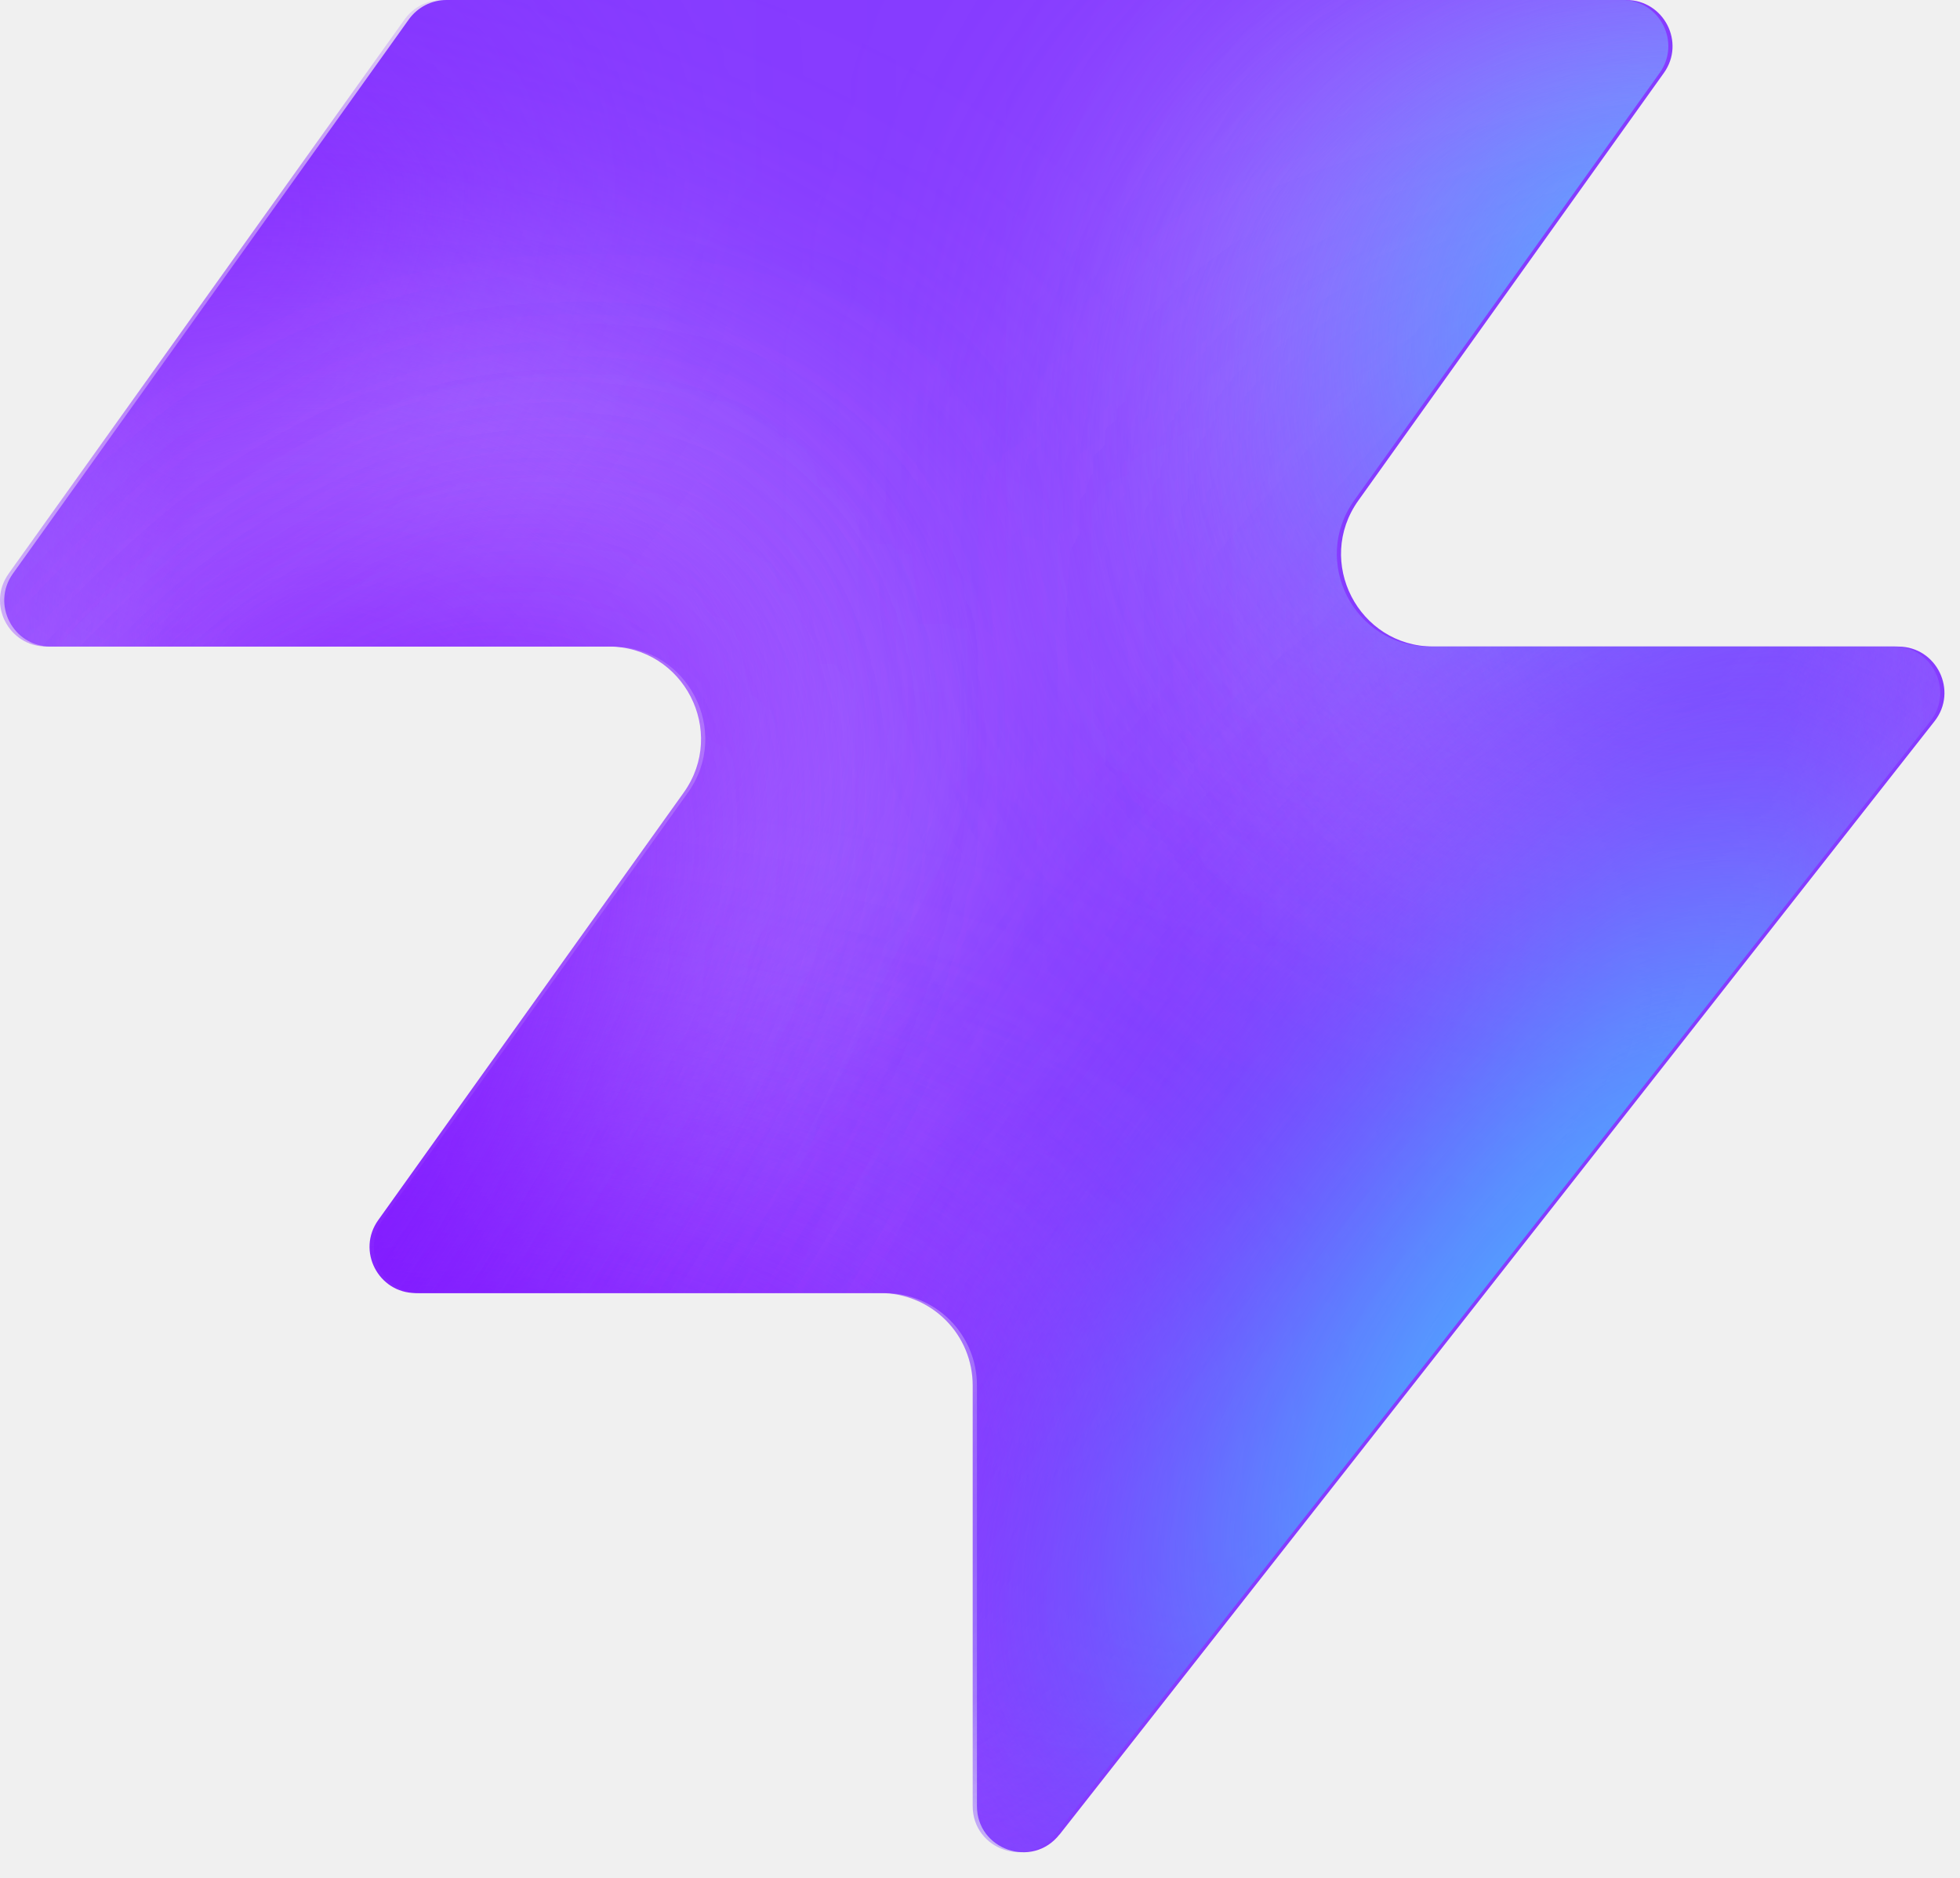
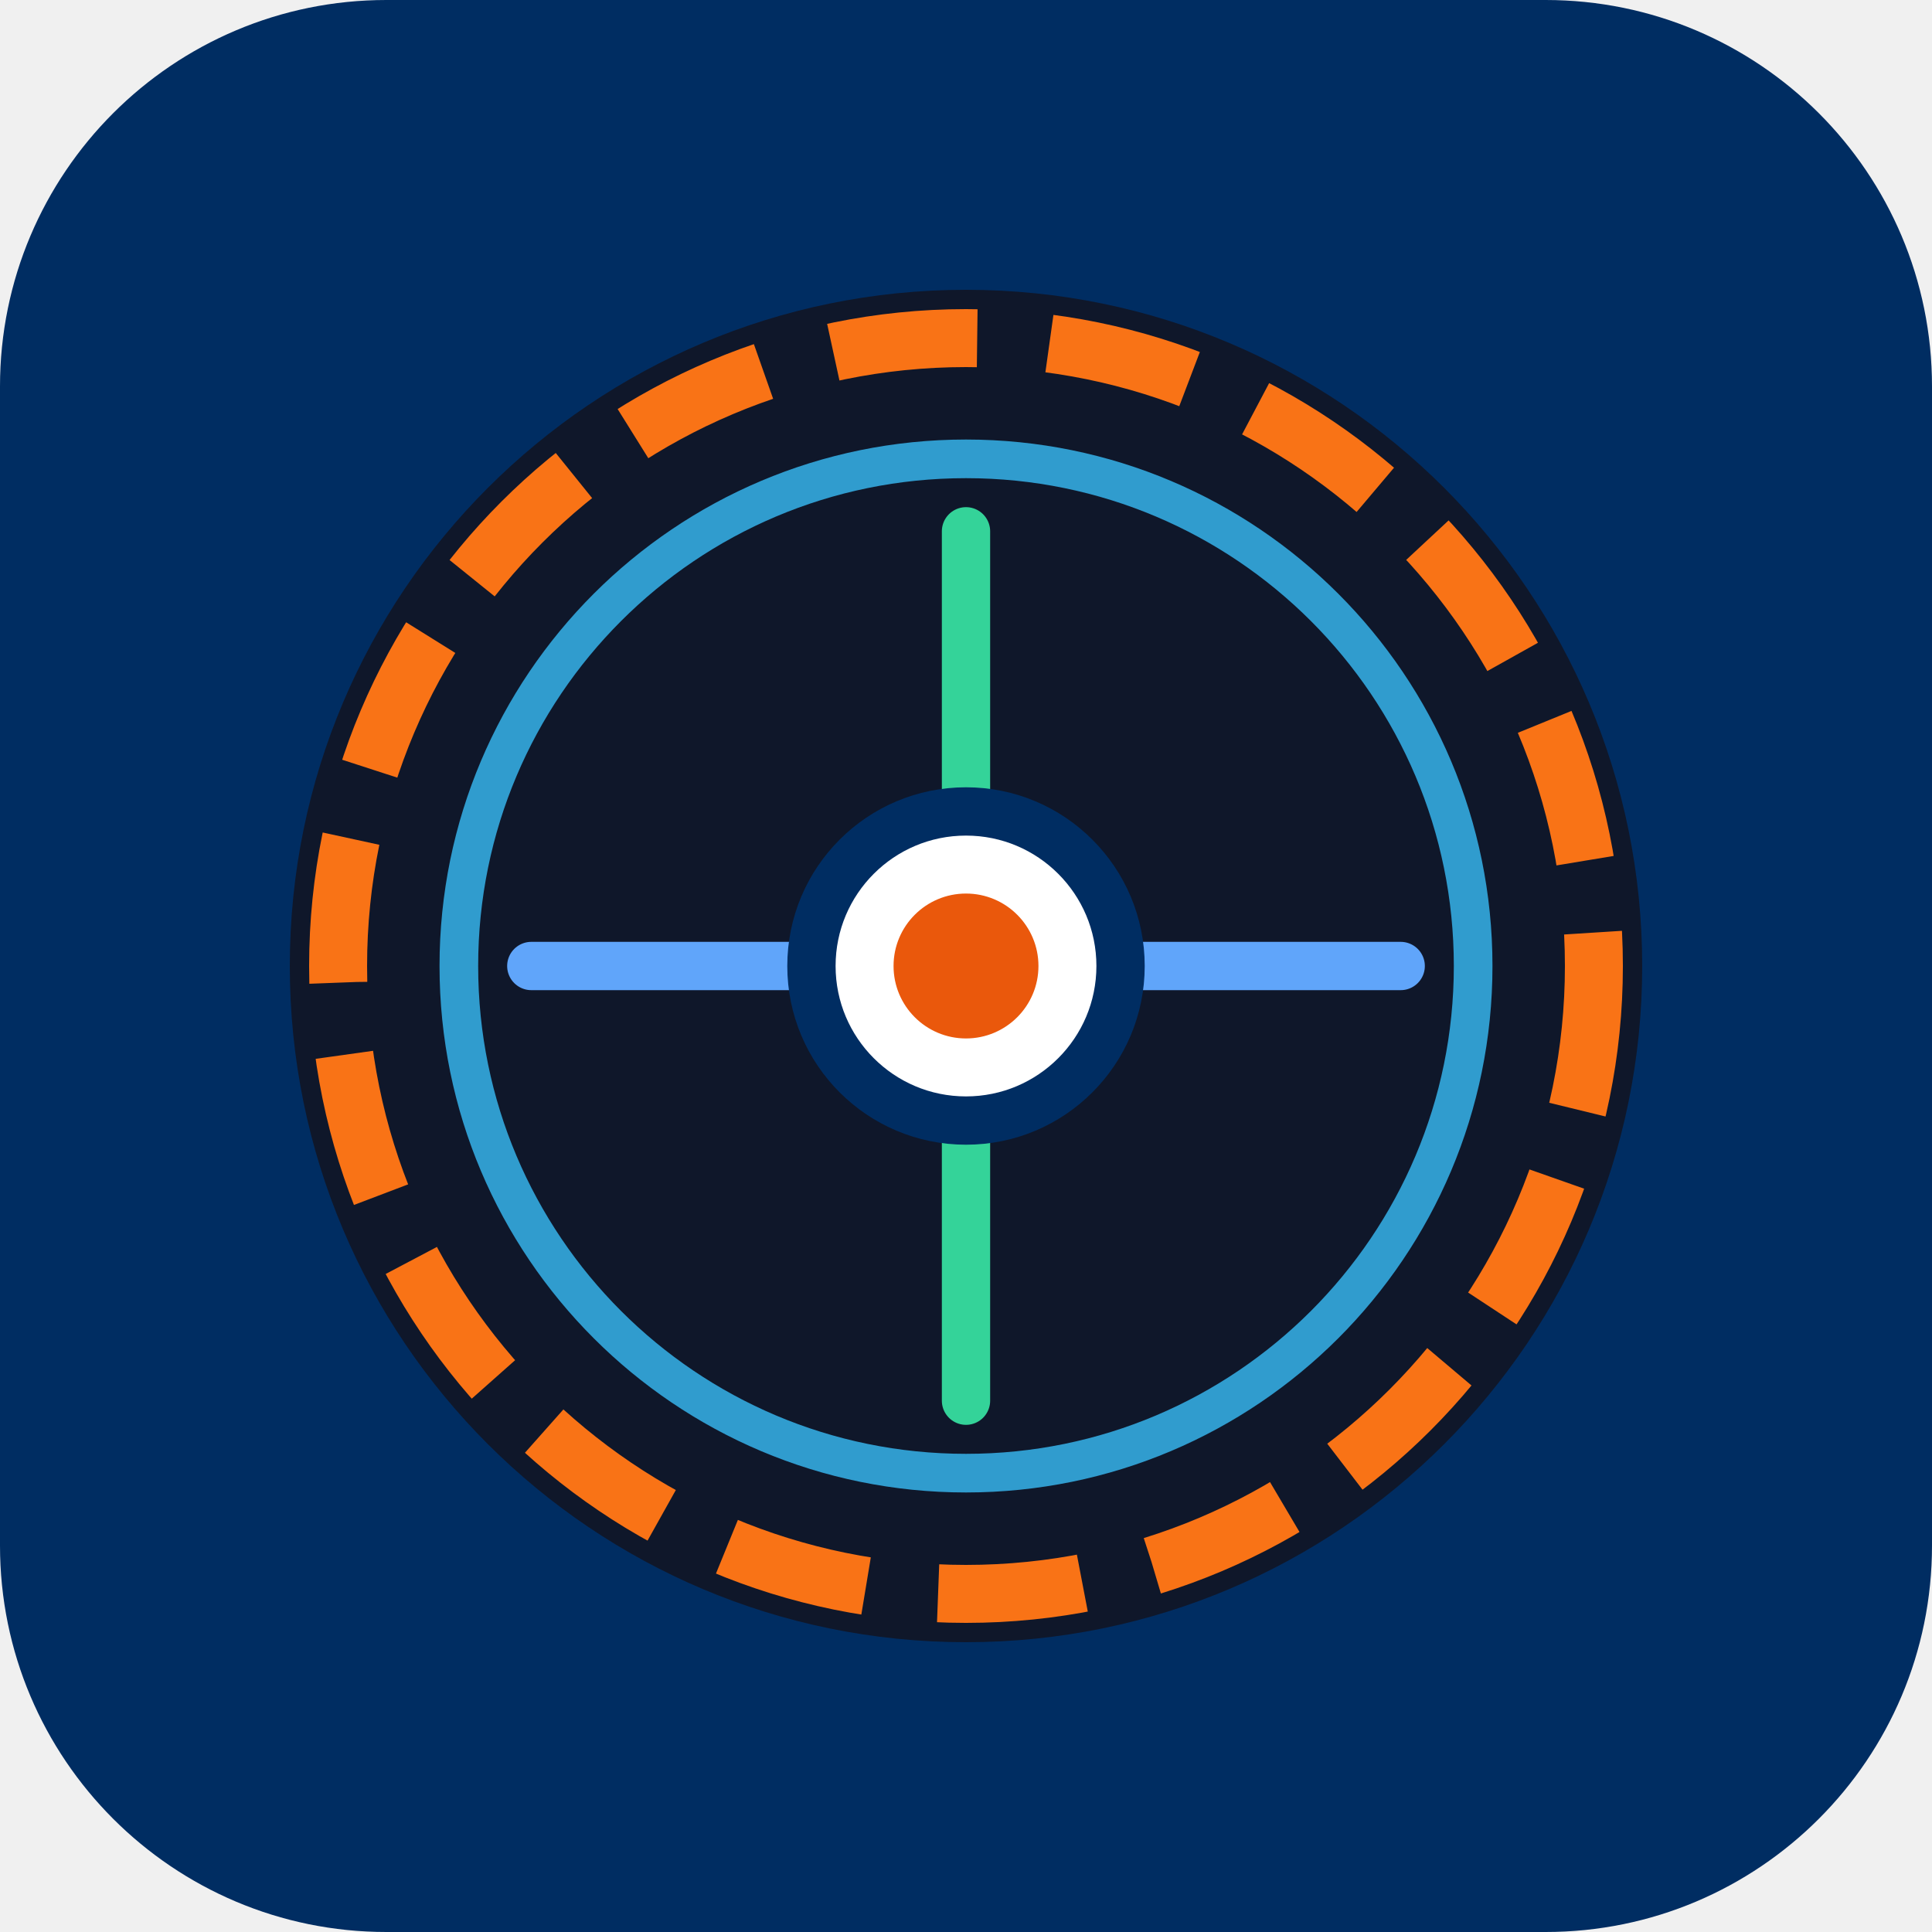
- <svg xmlns="http://www.w3.org/2000/svg" width="48" height="46" fill="none" viewBox="0 0 48 46">
-   <path fill="#863bff" d="M25.946 44.938c-.664.845-2.021.375-2.021-.698V33.937a2.26 2.26 0 0 0-2.262-2.262H10.287c-.92 0-1.456-1.04-.92-1.788l7.48-10.471c1.07-1.497 0-3.578-1.842-3.578H1.237c-.92 0-1.456-1.04-.92-1.788L10.013.474c.214-.297.556-.474.92-.474h28.894c.92 0 1.456 1.04.92 1.788l-7.48 10.471c-1.07 1.498 0 3.579 1.842 3.579h11.377c.943 0 1.473 1.088.89 1.83L25.947 44.94z" style="fill:#863bff;fill:color(display-p3 .525 .23 1);fill-opacity:1" />
-   <mask id="a" width="48" height="46" x="0" y="0" maskUnits="userSpaceOnUse" style="mask-type:alpha">
-     <path fill="#000" d="M25.842 44.938c-.664.844-2.021.375-2.021-.698V33.937a2.26 2.26 0 0 0-2.262-2.262H10.183c-.92 0-1.456-1.04-.92-1.788l7.48-10.471c1.07-1.498 0-3.579-1.842-3.579H1.133c-.92 0-1.456-1.04-.92-1.787L9.91.473c.214-.297.556-.474.92-.474h28.894c.92 0 1.456 1.04.92 1.788l-7.48 10.471c-1.07 1.498 0 3.578 1.842 3.578h11.377c.943 0 1.473 1.088.89 1.832L25.843 44.94z" style="fill:#000;fill-opacity:1" />
-   </mask>
-   <g mask="url(#a)">
-     <g filter="url(#b)">
-       <ellipse cx="5.508" cy="14.704" fill="#ede6ff" rx="5.508" ry="14.704" style="fill:#ede6ff;fill:color(display-p3 .927 .903 1);fill-opacity:1" transform="matrix(.00324 1 1 -.00324 -4.47 31.516)" />
-     </g>
-     <g filter="url(#c)">
-       <ellipse cx="10.399" cy="29.851" fill="#ede6ff" rx="10.399" ry="29.851" style="fill:#ede6ff;fill:color(display-p3 .927 .903 1);fill-opacity:1" transform="matrix(.00324 1 1 -.00324 -39.328 7.883)" />
-     </g>
-     <g filter="url(#d)">
-       <ellipse cx="5.508" cy="30.487" fill="#7e14ff" rx="5.508" ry="30.487" style="fill:#7e14ff;fill:color(display-p3 .492 .077 1);fill-opacity:1" transform="rotate(89.814 -25.913 -14.639)scale(1 -1)" />
-     </g>
-     <g filter="url(#e)">
-       <ellipse cx="5.508" cy="30.599" fill="#7e14ff" rx="5.508" ry="30.599" style="fill:#7e14ff;fill:color(display-p3 .492 .077 1);fill-opacity:1" transform="rotate(89.814 -32.644 -3.334)scale(1 -1)" />
-     </g>
-     <g filter="url(#f)">
-       <ellipse cx="5.508" cy="30.599" fill="#7e14ff" rx="5.508" ry="30.599" style="fill:#7e14ff;fill:color(display-p3 .492 .077 1);fill-opacity:1" transform="matrix(.00324 1 1 -.00324 -34.34 30.47)" />
-     </g>
-     <g filter="url(#g)">
-       <ellipse cx="14.072" cy="22.078" fill="#ede6ff" rx="14.072" ry="22.078" style="fill:#ede6ff;fill:color(display-p3 .927 .903 1);fill-opacity:1" transform="rotate(93.35 24.506 48.493)scale(-1 1)" />
-     </g>
-     <g filter="url(#h)">
-       <ellipse cx="3.47" cy="21.501" fill="#7e14ff" rx="3.47" ry="21.501" style="fill:#7e14ff;fill:color(display-p3 .492 .077 1);fill-opacity:1" transform="rotate(89.009 28.708 47.59)scale(-1 1)" />
-     </g>
-     <g filter="url(#i)">
-       <ellipse cx="3.47" cy="21.501" fill="#7e14ff" rx="3.47" ry="21.501" style="fill:#7e14ff;fill:color(display-p3 .492 .077 1);fill-opacity:1" transform="rotate(89.009 28.708 47.59)scale(-1 1)" />
-     </g>
-     <g filter="url(#j)">
-       <ellipse cx=".387" cy="8.972" fill="#7e14ff" rx="4.407" ry="29.108" style="fill:#7e14ff;fill:color(display-p3 .492 .077 1);fill-opacity:1" transform="rotate(39.51 .387 8.972)" />
-     </g>
-     <g filter="url(#k)">
-       <ellipse cx="47.523" cy="-6.092" fill="#7e14ff" rx="4.407" ry="29.108" style="fill:#7e14ff;fill:color(display-p3 .492 .077 1);fill-opacity:1" transform="rotate(37.892 47.523 -6.092)" />
-     </g>
-     <g filter="url(#l)">
-       <ellipse cx="41.412" cy="6.333" fill="#47bfff" rx="5.971" ry="9.665" style="fill:#47bfff;fill:color(display-p3 .28 .748 1);fill-opacity:1" transform="rotate(37.892 41.412 6.333)" />
-     </g>
-     <g filter="url(#m)">
-       <ellipse cx="-1.879" cy="38.332" fill="#7e14ff" rx="4.407" ry="29.108" style="fill:#7e14ff;fill:color(display-p3 .492 .077 1);fill-opacity:1" transform="rotate(37.892 -1.88 38.332)" />
-     </g>
-     <g filter="url(#n)">
-       <ellipse cx="-1.879" cy="38.332" fill="#7e14ff" rx="4.407" ry="29.108" style="fill:#7e14ff;fill:color(display-p3 .492 .077 1);fill-opacity:1" transform="rotate(37.892 -1.88 38.332)" />
-     </g>
-     <g filter="url(#o)">
-       <ellipse cx="35.651" cy="29.907" fill="#7e14ff" rx="4.407" ry="29.108" style="fill:#7e14ff;fill:color(display-p3 .492 .077 1);fill-opacity:1" transform="rotate(37.892 35.651 29.907)" />
-     </g>
-     <g filter="url(#p)">
-       <ellipse cx="38.418" cy="32.4" fill="#47bfff" rx="5.971" ry="15.297" style="fill:#47bfff;fill:color(display-p3 .28 .748 1);fill-opacity:1" transform="rotate(37.892 38.418 32.4)" />
-     </g>
-   </g>
-   <defs>
-     <filter id="b" width="60.045" height="41.654" x="-19.77" y="16.149" color-interpolation-filters="sRGB" filterUnits="userSpaceOnUse">
-       <feFlood flood-opacity="0" result="BackgroundImageFix" />
-       <feBlend in="SourceGraphic" in2="BackgroundImageFix" result="shape" />
-       <feGaussianBlur result="effect1_foregroundBlur_2002_17158" stdDeviation="7.659" />
-     </filter>
-     <filter id="c" width="90.34" height="51.437" x="-54.613" y="-7.533" color-interpolation-filters="sRGB" filterUnits="userSpaceOnUse">
-       <feFlood flood-opacity="0" result="BackgroundImageFix" />
-       <feBlend in="SourceGraphic" in2="BackgroundImageFix" result="shape" />
-       <feGaussianBlur result="effect1_foregroundBlur_2002_17158" stdDeviation="7.659" />
-     </filter>
-     <filter id="d" width="79.355" height="29.4" x="-49.64" y="2.03" color-interpolation-filters="sRGB" filterUnits="userSpaceOnUse">
-       <feFlood flood-opacity="0" result="BackgroundImageFix" />
-       <feBlend in="SourceGraphic" in2="BackgroundImageFix" result="shape" />
-       <feGaussianBlur result="effect1_foregroundBlur_2002_17158" stdDeviation="4.596" />
-     </filter>
-     <filter id="e" width="79.579" height="29.4" x="-45.045" y="20.029" color-interpolation-filters="sRGB" filterUnits="userSpaceOnUse">
-       <feFlood flood-opacity="0" result="BackgroundImageFix" />
-       <feBlend in="SourceGraphic" in2="BackgroundImageFix" result="shape" />
-       <feGaussianBlur result="effect1_foregroundBlur_2002_17158" stdDeviation="4.596" />
-     </filter>
-     <filter id="f" width="79.579" height="29.4" x="-43.513" y="21.178" color-interpolation-filters="sRGB" filterUnits="userSpaceOnUse">
-       <feFlood flood-opacity="0" result="BackgroundImageFix" />
-       <feBlend in="SourceGraphic" in2="BackgroundImageFix" result="shape" />
-       <feGaussianBlur result="effect1_foregroundBlur_2002_17158" stdDeviation="4.596" />
-     </filter>
-     <filter id="g" width="74.749" height="58.852" x="15.756" y="-17.901" color-interpolation-filters="sRGB" filterUnits="userSpaceOnUse">
-       <feFlood flood-opacity="0" result="BackgroundImageFix" />
-       <feBlend in="SourceGraphic" in2="BackgroundImageFix" result="shape" />
-       <feGaussianBlur result="effect1_foregroundBlur_2002_17158" stdDeviation="7.659" />
-     </filter>
-     <filter id="h" width="61.377" height="25.362" x="23.548" y="2.284" color-interpolation-filters="sRGB" filterUnits="userSpaceOnUse">
-       <feFlood flood-opacity="0" result="BackgroundImageFix" />
-       <feBlend in="SourceGraphic" in2="BackgroundImageFix" result="shape" />
-       <feGaussianBlur result="effect1_foregroundBlur_2002_17158" stdDeviation="4.596" />
-     </filter>
-     <filter id="i" width="61.377" height="25.362" x="23.548" y="2.284" color-interpolation-filters="sRGB" filterUnits="userSpaceOnUse">
-       <feFlood flood-opacity="0" result="BackgroundImageFix" />
-       <feBlend in="SourceGraphic" in2="BackgroundImageFix" result="shape" />
-       <feGaussianBlur result="effect1_foregroundBlur_2002_17158" stdDeviation="4.596" />
-     </filter>
-     <filter id="j" width="56.045" height="63.649" x="-27.636" y="-22.853" color-interpolation-filters="sRGB" filterUnits="userSpaceOnUse">
-       <feFlood flood-opacity="0" result="BackgroundImageFix" />
-       <feBlend in="SourceGraphic" in2="BackgroundImageFix" result="shape" />
-       <feGaussianBlur result="effect1_foregroundBlur_2002_17158" stdDeviation="4.596" />
-     </filter>
-     <filter id="k" width="54.814" height="64.646" x="20.116" y="-38.415" color-interpolation-filters="sRGB" filterUnits="userSpaceOnUse">
-       <feFlood flood-opacity="0" result="BackgroundImageFix" />
-       <feBlend in="SourceGraphic" in2="BackgroundImageFix" result="shape" />
-       <feGaussianBlur result="effect1_foregroundBlur_2002_17158" stdDeviation="4.596" />
-     </filter>
-     <filter id="l" width="33.541" height="35.313" x="24.641" y="-11.323" color-interpolation-filters="sRGB" filterUnits="userSpaceOnUse">
-       <feFlood flood-opacity="0" result="BackgroundImageFix" />
-       <feBlend in="SourceGraphic" in2="BackgroundImageFix" result="shape" />
-       <feGaussianBlur result="effect1_foregroundBlur_2002_17158" stdDeviation="4.596" />
-     </filter>
-     <filter id="m" width="54.814" height="64.646" x="-29.286" y="6.009" color-interpolation-filters="sRGB" filterUnits="userSpaceOnUse">
-       <feFlood flood-opacity="0" result="BackgroundImageFix" />
-       <feBlend in="SourceGraphic" in2="BackgroundImageFix" result="shape" />
-       <feGaussianBlur result="effect1_foregroundBlur_2002_17158" stdDeviation="4.596" />
-     </filter>
-     <filter id="n" width="54.814" height="64.646" x="-29.286" y="6.009" color-interpolation-filters="sRGB" filterUnits="userSpaceOnUse">
-       <feFlood flood-opacity="0" result="BackgroundImageFix" />
-       <feBlend in="SourceGraphic" in2="BackgroundImageFix" result="shape" />
-       <feGaussianBlur result="effect1_foregroundBlur_2002_17158" stdDeviation="4.596" />
-     </filter>
-     <filter id="o" width="54.814" height="64.646" x="8.244" y="-2.416" color-interpolation-filters="sRGB" filterUnits="userSpaceOnUse">
-       <feFlood flood-opacity="0" result="BackgroundImageFix" />
-       <feBlend in="SourceGraphic" in2="BackgroundImageFix" result="shape" />
-       <feGaussianBlur result="effect1_foregroundBlur_2002_17158" stdDeviation="4.596" />
-     </filter>
-     <filter id="p" width="39.409" height="43.623" x="18.713" y="10.588" color-interpolation-filters="sRGB" filterUnits="userSpaceOnUse">
-       <feFlood flood-opacity="0" result="BackgroundImageFix" />
-       <feBlend in="SourceGraphic" in2="BackgroundImageFix" result="shape" />
-       <feGaussianBlur result="effect1_foregroundBlur_2002_17158" stdDeviation="4.596" />
-     </filter>
-   </defs>
+ <svg xmlns="http://www.w3.org/2000/svg" viewBox="0 0 40 40" fill="none">
+   <rect width="40" height="40" rx="8" fill="#002d62" />
+   <circle cx="20" cy="20" r="14" fill="#0f172a" />
+   <circle cx="20" cy="20" r="13" stroke="#f97316" stroke-width="1.2" stroke-dasharray="3 1.5" />
+   <circle cx="20" cy="20" r="10.5" stroke="#38bdf8" stroke-width="0.8" opacity="0.8" />
+   <line x1="20" y1="20" x2="29" y2="20" stroke="#60a5fa" stroke-width="1" stroke-linecap="round" />
+   <line x1="20" y1="20" x2="11" y2="20" stroke="#60a5fa" stroke-width="1" stroke-linecap="round" />
+   <line x1="20" y1="20" x2="20" y2="29" stroke="#34d399" stroke-width="1" stroke-linecap="round" />
+   <line x1="20" y1="20" x2="20" y2="11" stroke="#34d399" stroke-width="1" stroke-linecap="round" />
+   <circle cx="20" cy="20" r="3.2" fill="#ffffff" stroke="#002d62" stroke-width="1" />
+   <circle cx="20" cy="20" r="1.5" fill="#ea580c" />
</svg>
